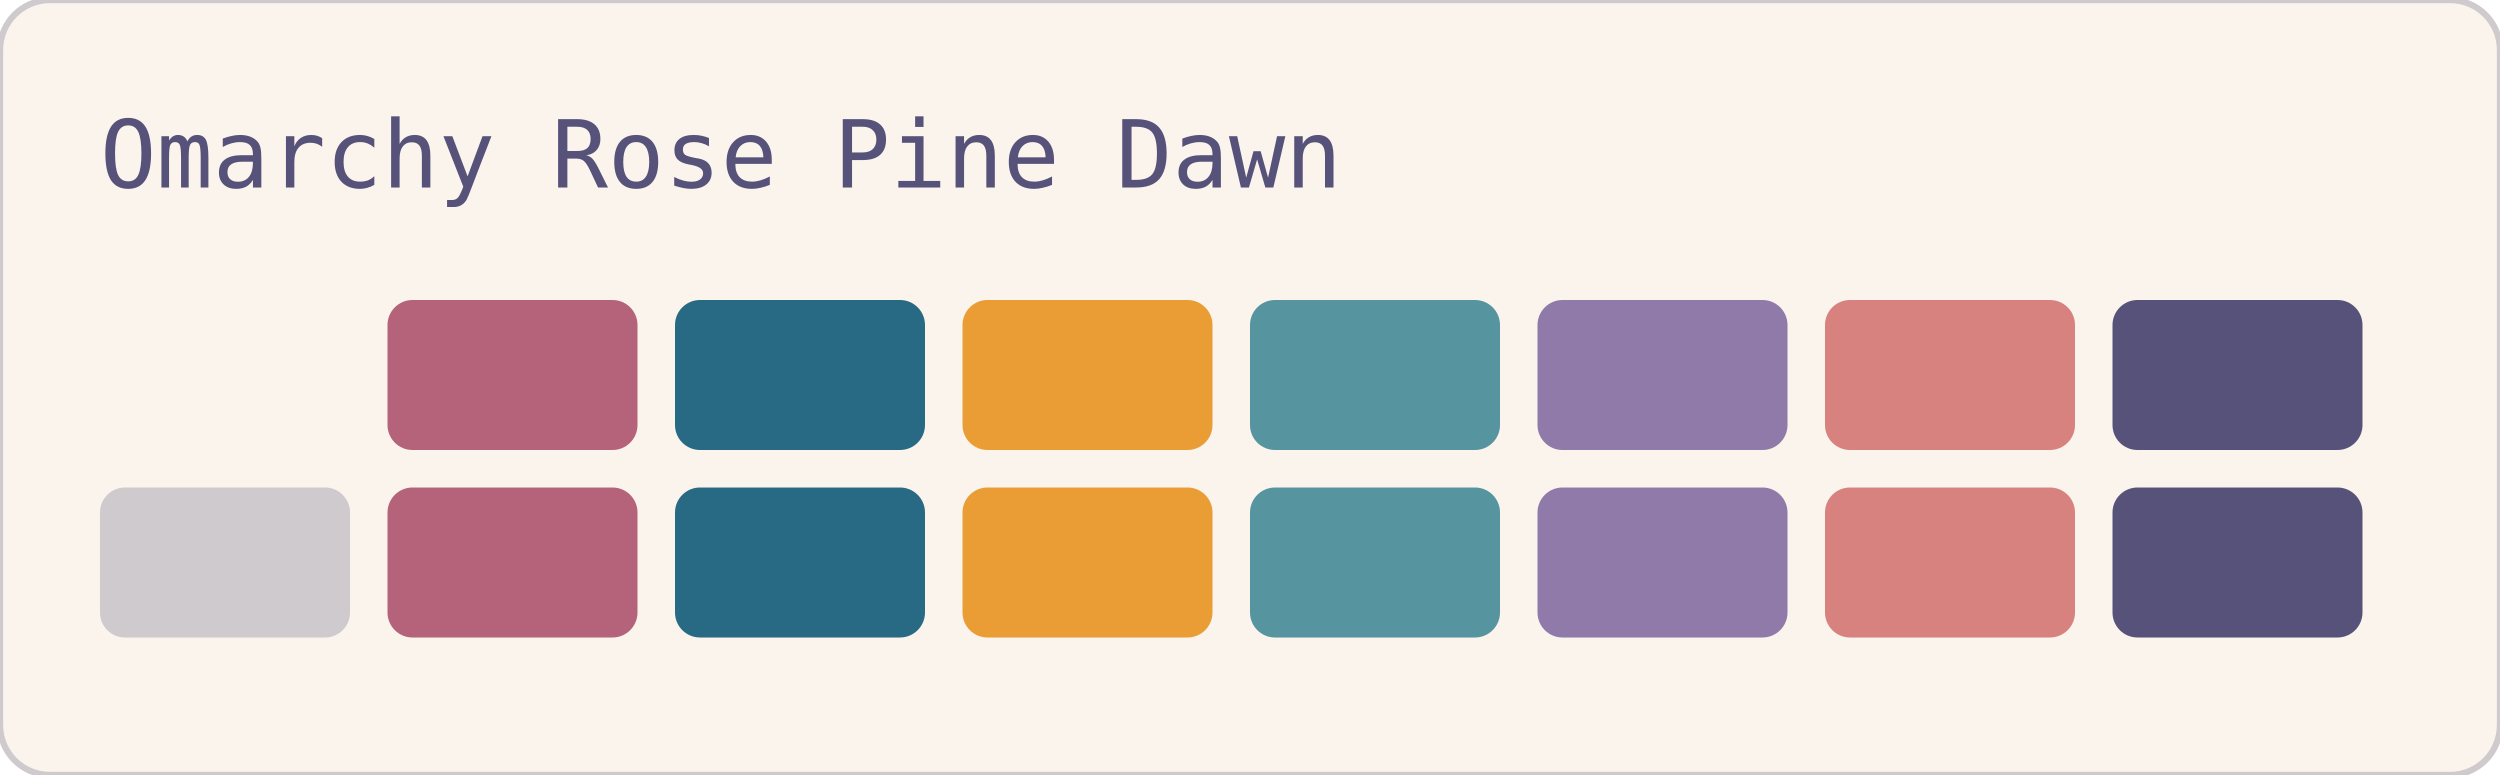
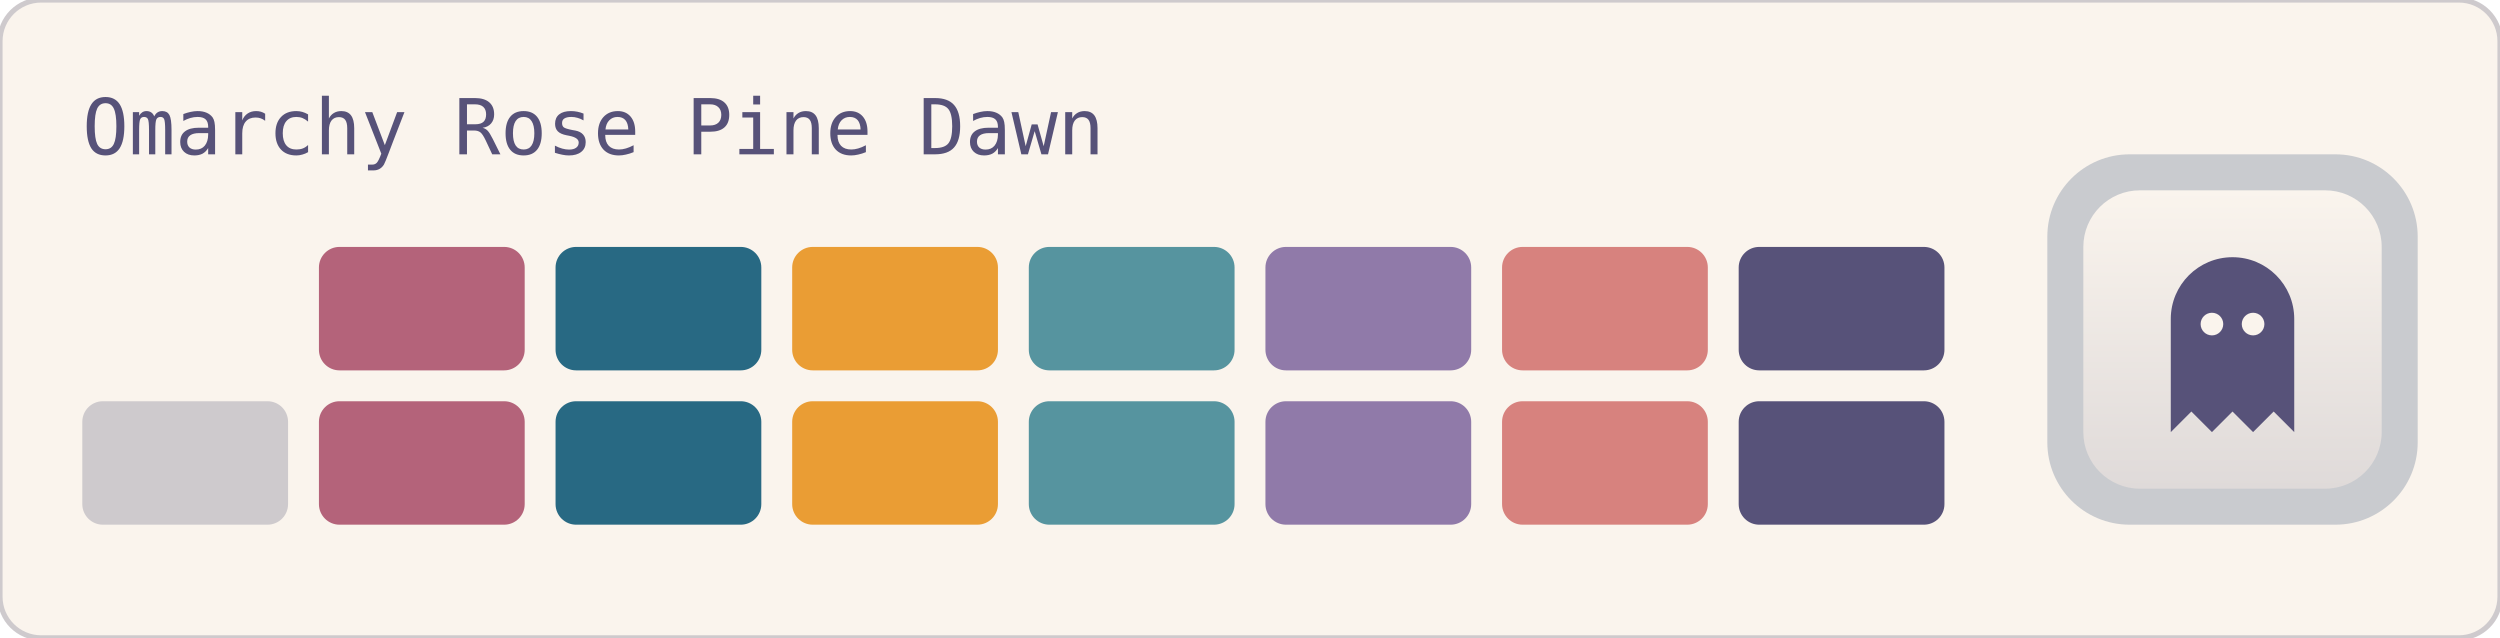
- <svg xmlns="http://www.w3.org/2000/svg" width="400" height="124" viewBox="0 0 400 124">
-   <rect width="400" height="124" rx="8" fill="#faf4ed" stroke="#cecacd" />
+ <svg xmlns="http://www.w3.org/2000/svg" width="486" height="124" viewBox="0 0 486 124">
+   <rect width="486" height="124" rx="8" fill="#faf4ed" stroke="#cecacd" />
  <text x="16" y="30" fill="#575279" font-family="ui-monospace,Menlo,monospace" font-size="15">Omarchy Rose Pine Dawn</text>
  <rect x="16" y="48" width="40" height="24" rx="4" fill="#faf4ed" />
  <rect x="62" y="48" width="40" height="24" rx="4" fill="#b4637a" />
  <rect x="108" y="48" width="40" height="24" rx="4" fill="#286983" />
  <rect x="154" y="48" width="40" height="24" rx="4" fill="#ea9d34" />
  <rect x="200" y="48" width="40" height="24" rx="4" fill="#56949f" />
  <rect x="246" y="48" width="40" height="24" rx="4" fill="#907aa9" />
  <rect x="292" y="48" width="40" height="24" rx="4" fill="#d7827e" />
  <rect x="338" y="48" width="40" height="24" rx="4" fill="#575279" />
  <rect x="16" y="78" width="40" height="24" rx="4" fill="#cecacd" />
  <rect x="62" y="78" width="40" height="24" rx="4" fill="#b4637a" />
  <rect x="108" y="78" width="40" height="24" rx="4" fill="#286983" />
  <rect x="154" y="78" width="40" height="24" rx="4" fill="#ea9d34" />
  <rect x="200" y="78" width="40" height="24" rx="4" fill="#56949f" />
  <rect x="246" y="78" width="40" height="24" rx="4" fill="#907aa9" />
  <rect x="292" y="78" width="40" height="24" rx="4" fill="#d7827e" />
  <rect x="338" y="78" width="40" height="24" rx="4" fill="#575279" />
+   <defs>
+     <linearGradient id="screen" x1="0" y1="0" x2="0" y2="1">
+       <stop offset="0" stop-color="#faf4ed" />
+       <stop offset="1" stop-color="#dfdad9" />
+     </linearGradient>
+   </defs>
+   <rect x="398" y="30" width="72" height="72" rx="16" fill="#c9cbcf" />
+   <rect x="405" y="37" width="58" height="58" rx="11" fill="url(#screen)" />
+   <path d="M422 84 V62 a12 12 0 0 1 24 0 V84 l-4-4 -4 4 -4-4 -4 4 -4-4 z" fill="#575279" />
+   <circle cx="430" cy="63" r="2.2" fill="#faf4ed" />
+   <circle cx="438" cy="63" r="2.2" fill="#faf4ed" />
</svg>
